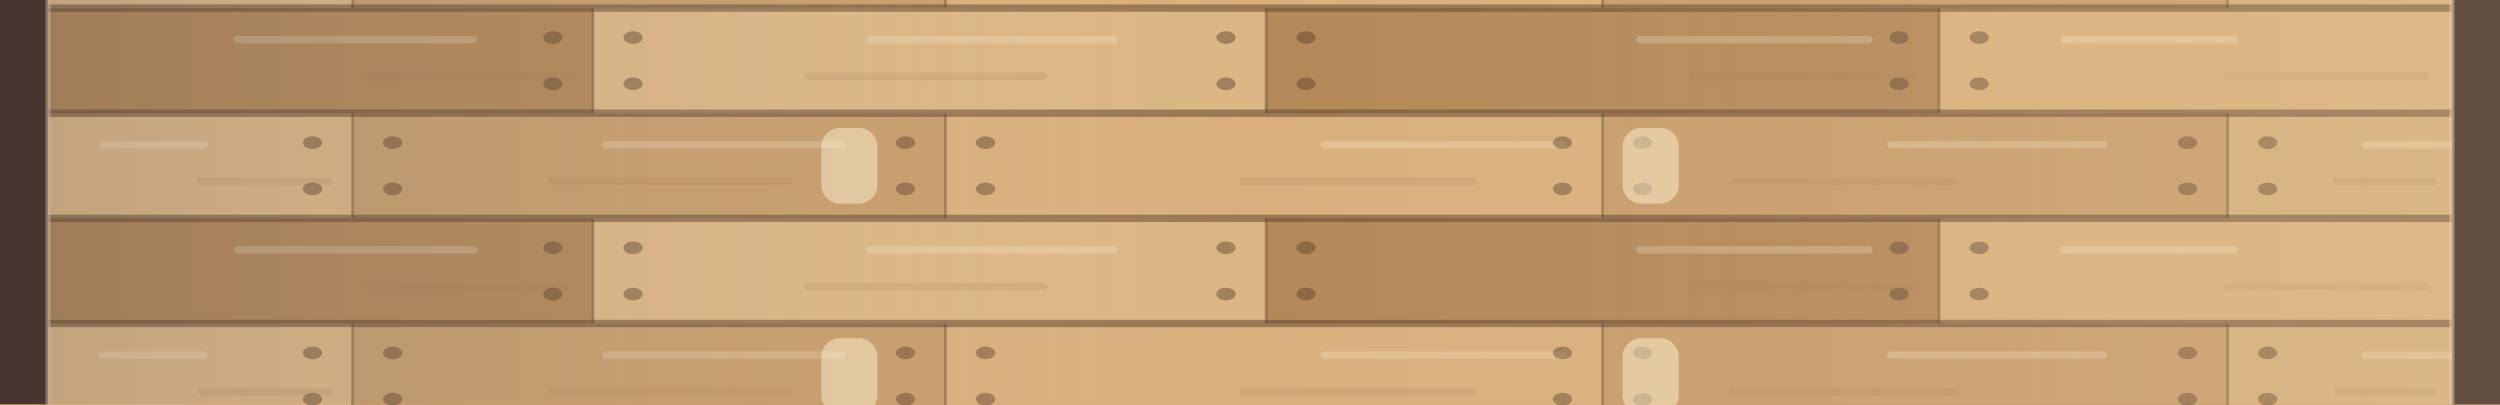
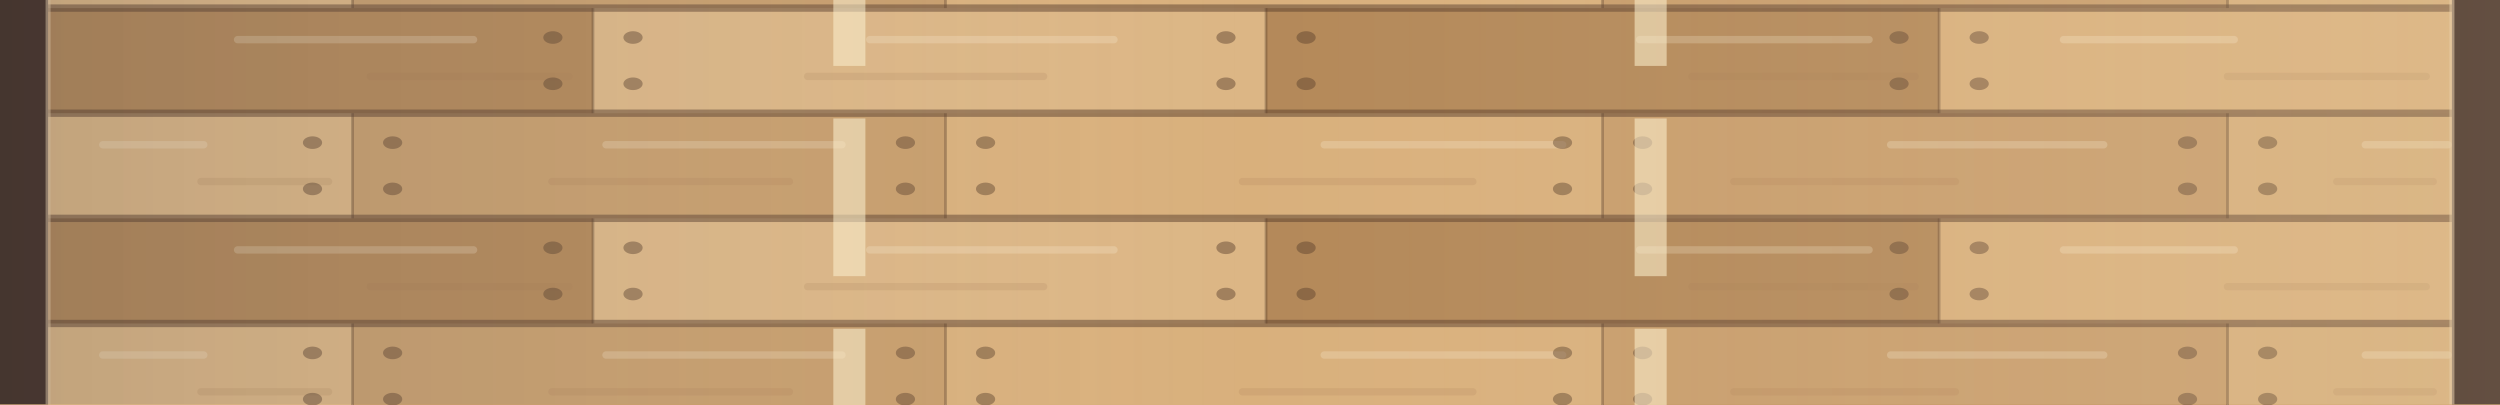
<svg xmlns="http://www.w3.org/2000/svg" width="1521" height="246" viewBox="0 0 1521 246">
  <rect width="1521" height="246" fill="#C79C6A" />
  <rect x="0" y="-123" width="360.75" height="64.56" fill="#b48858" />
  <rect x="360.75" y="-123" width="409.5" height="64.56" fill="#dcb685" />
  <rect x="770.25" y="-123" width="409.5" height="64.56" fill="#b48959" />
  <rect x="1179.75" y="-123" width="341.25" height="64.56" fill="#d8af7b" />
  <rect x="0" y="-59.04" width="214.5" height="64.56" fill="#dcb583" />
  <rect x="214.5" y="-59.04" width="360.75" height="64.56" fill="#c89e6c" />
  <rect x="575.25" y="-59.04" width="399.75" height="64.56" fill="#d9b07c" />
  <rect x="975" y="-59.04" width="380.25" height="64.56" fill="#c89d6b" />
  <rect x="1355.25" y="-59.04" width="165.75" height="64.56" fill="#d5ad79" />
  <rect x="0" y="4.92" width="360.75" height="64.56" fill="#b48858" />
  <rect x="360.75" y="4.92" width="409.5" height="64.56" fill="#dcb685" />
  <rect x="770.25" y="4.92" width="409.5" height="64.56" fill="#b48959" />
  <rect x="1179.75" y="4.92" width="341.25" height="64.56" fill="#d8af7b" />
  <rect x="0" y="68.88" width="214.5" height="64.56" fill="#dcb583" />
  <rect x="214.5" y="68.88" width="360.75" height="64.56" fill="#c89e6c" />
  <rect x="575.25" y="68.88" width="399.75" height="64.56" fill="#d9b07c" />
  <rect x="975" y="68.88" width="380.25" height="64.56" fill="#c89d6b" />
  <rect x="1355.25" y="68.88" width="165.75" height="64.56" fill="#d5ad79" />
  <rect x="0" y="132.84" width="360.75" height="64.56" fill="#b48858" />
  <rect x="360.75" y="132.84" width="409.5" height="64.56" fill="#dcb685" />
  <rect x="770.25" y="132.84" width="409.5" height="64.56" fill="#b48959" />
  <rect x="1179.75" y="132.84" width="341.25" height="64.56" fill="#d8af7b" />
  <rect x="0" y="196.8" width="214.5" height="64.56" fill="#dcb583" />
  <rect x="214.5" y="196.8" width="360.75" height="64.56" fill="#c89e6c" />
  <rect x="575.25" y="196.8" width="399.75" height="64.56" fill="#d9b07c" />
  <rect x="975" y="196.8" width="380.25" height="64.56" fill="#c89d6b" />
  <rect x="1355.25" y="196.8" width="165.75" height="64.56" fill="#d5ad79" />
  <rect x="0" y="260.76" width="360.75" height="64.56" fill="#b48858" />
  <rect x="360.75" y="260.76" width="409.5" height="64.56" fill="#dcb685" />
  <rect x="770.25" y="260.76" width="409.5" height="64.56" fill="#b48959" />
  <rect x="1179.75" y="260.76" width="341.25" height="64.56" fill="#d8af7b" />
  <rect x="0" y="324.72" width="214.5" height="64.56" fill="#dcb583" />
  <rect x="214.5" y="324.72" width="360.75" height="64.56" fill="#c89e6c" />
  <rect x="575.25" y="324.72" width="399.75" height="64.56" fill="#d9b07c" />
  <rect x="975" y="324.72" width="380.25" height="64.56" fill="#c89d6b" />
  <rect x="1355.25" y="324.72" width="165.75" height="64.56" fill="#d5ad79" />
  <path d="M144.54 -103.81H288.12" stroke="#FFF6DE" stroke-opacity="0.22" stroke-width="4.48" stroke-linecap="round" />
  <path d="M225.3 -81.43H346.13" stroke="#9C744B" stroke-opacity="0.16" stroke-width="4.48" stroke-linecap="round" />
  <path d="M529.14 -103.81H677.74" stroke="#FFF6DE" stroke-opacity="0.22" stroke-width="4.48" stroke-linecap="round" />
  <path d="M491.34 -81.43H634.97" stroke="#9C744B" stroke-opacity="0.16" stroke-width="4.48" stroke-linecap="round" />
  <path d="M997.52 -103.81H1137.14" stroke="#FFF6DE" stroke-opacity="0.22" stroke-width="4.48" stroke-linecap="round" />
  <path d="M1029.37 -81.43H1165.13" stroke="#9C744B" stroke-opacity="0.16" stroke-width="4.48" stroke-linecap="round" />
  <path d="M1255.41 -103.81H1359.32" stroke="#FFF6DE" stroke-opacity="0.22" stroke-width="4.48" stroke-linecap="round" />
  <path d="M1355.16 -81.43H1476.09" stroke="#9C744B" stroke-opacity="0.16" stroke-width="4.48" stroke-linecap="round" />
  <path d="M62.52 -39.85H123.99" stroke="#FFF6DE" stroke-opacity="0.22" stroke-width="4.48" stroke-linecap="round" />
  <path d="M122.27 -17.47H199.88" stroke="#9C744B" stroke-opacity="0.16" stroke-width="4.48" stroke-linecap="round" />
  <path d="M368.68 -39.85H512.26" stroke="#FFF6DE" stroke-opacity="0.22" stroke-width="4.48" stroke-linecap="round" />
  <path d="M335.78 -17.47H480.29" stroke="#9C744B" stroke-opacity="0.16" stroke-width="4.48" stroke-linecap="round" />
  <path d="M805.67 -39.85H950.74" stroke="#FFF6DE" stroke-opacity="0.22" stroke-width="4.48" stroke-linecap="round" />
  <path d="M755.89 -17.47H896.1" stroke="#9C744B" stroke-opacity="0.16" stroke-width="4.48" stroke-linecap="round" />
  <path d="M1150.25 -39.85H1279.9" stroke="#FFF6DE" stroke-opacity="0.22" stroke-width="4.48" stroke-linecap="round" />
  <path d="M1054.83 -17.47H1189.7" stroke="#9C744B" stroke-opacity="0.16" stroke-width="4.48" stroke-linecap="round" />
  <path d="M1439.05 -39.85H1489.51" stroke="#FFF6DE" stroke-opacity="0.22" stroke-width="4.48" stroke-linecap="round" />
  <path d="M1421.66 -17.47H1480.39" stroke="#9C744B" stroke-opacity="0.16" stroke-width="4.48" stroke-linecap="round" />
  <path d="M144.54 24.11H288.12" stroke="#FFF6DE" stroke-opacity="0.22" stroke-width="4.48" stroke-linecap="round" />
  <path d="M225.3 46.49H346.13" stroke="#9C744B" stroke-opacity="0.16" stroke-width="4.48" stroke-linecap="round" />
  <path d="M529.14 24.11H677.74" stroke="#FFF6DE" stroke-opacity="0.22" stroke-width="4.48" stroke-linecap="round" />
  <path d="M491.34 46.49H634.97" stroke="#9C744B" stroke-opacity="0.16" stroke-width="4.48" stroke-linecap="round" />
  <path d="M997.52 24.11H1137.14" stroke="#FFF6DE" stroke-opacity="0.22" stroke-width="4.48" stroke-linecap="round" />
  <path d="M1029.37 46.49H1165.13" stroke="#9C744B" stroke-opacity="0.16" stroke-width="4.48" stroke-linecap="round" />
  <path d="M1255.41 24.11H1359.32" stroke="#FFF6DE" stroke-opacity="0.22" stroke-width="4.48" stroke-linecap="round" />
  <path d="M1355.16 46.49H1476.09" stroke="#9C744B" stroke-opacity="0.16" stroke-width="4.48" stroke-linecap="round" />
  <path d="M62.52 88.07H123.99" stroke="#FFF6DE" stroke-opacity="0.22" stroke-width="4.48" stroke-linecap="round" />
  <path d="M122.27 110.45H199.88" stroke="#9C744B" stroke-opacity="0.16" stroke-width="4.48" stroke-linecap="round" />
  <path d="M368.68 88.07H512.26" stroke="#FFF6DE" stroke-opacity="0.22" stroke-width="4.48" stroke-linecap="round" />
  <path d="M335.78 110.45H480.29" stroke="#9C744B" stroke-opacity="0.16" stroke-width="4.48" stroke-linecap="round" />
  <path d="M805.67 88.07H950.74" stroke="#FFF6DE" stroke-opacity="0.22" stroke-width="4.48" stroke-linecap="round" />
  <path d="M755.89 110.45H896.1" stroke="#9C744B" stroke-opacity="0.16" stroke-width="4.48" stroke-linecap="round" />
  <path d="M1150.25 88.07H1279.9" stroke="#FFF6DE" stroke-opacity="0.22" stroke-width="4.48" stroke-linecap="round" />
  <path d="M1054.83 110.45H1189.7" stroke="#9C744B" stroke-opacity="0.16" stroke-width="4.48" stroke-linecap="round" />
  <path d="M1439.05 88.07H1489.51" stroke="#FFF6DE" stroke-opacity="0.22" stroke-width="4.48" stroke-linecap="round" />
  <path d="M1421.66 110.45H1480.39" stroke="#9C744B" stroke-opacity="0.16" stroke-width="4.48" stroke-linecap="round" />
  <path d="M144.54 152.03H288.12" stroke="#FFF6DE" stroke-opacity="0.22" stroke-width="4.48" stroke-linecap="round" />
  <path d="M225.3 174.41H346.13" stroke="#9C744B" stroke-opacity="0.16" stroke-width="4.48" stroke-linecap="round" />
  <path d="M529.14 152.03H677.74" stroke="#FFF6DE" stroke-opacity="0.22" stroke-width="4.48" stroke-linecap="round" />
  <path d="M491.34 174.41H634.97" stroke="#9C744B" stroke-opacity="0.16" stroke-width="4.48" stroke-linecap="round" />
  <path d="M997.52 152.03H1137.14" stroke="#FFF6DE" stroke-opacity="0.22" stroke-width="4.48" stroke-linecap="round" />
  <path d="M1029.37 174.41H1165.13" stroke="#9C744B" stroke-opacity="0.16" stroke-width="4.48" stroke-linecap="round" />
  <path d="M1255.41 152.03H1359.32" stroke="#FFF6DE" stroke-opacity="0.22" stroke-width="4.48" stroke-linecap="round" />
  <path d="M1355.16 174.41H1476.09" stroke="#9C744B" stroke-opacity="0.16" stroke-width="4.48" stroke-linecap="round" />
  <path d="M62.52 215.99H123.99" stroke="#FFF6DE" stroke-opacity="0.22" stroke-width="4.48" stroke-linecap="round" />
  <path d="M122.27 238.37H199.88" stroke="#9C744B" stroke-opacity="0.16" stroke-width="4.48" stroke-linecap="round" />
  <path d="M368.68 215.99H512.26" stroke="#FFF6DE" stroke-opacity="0.22" stroke-width="4.48" stroke-linecap="round" />
  <path d="M335.78 238.37H480.29" stroke="#9C744B" stroke-opacity="0.16" stroke-width="4.48" stroke-linecap="round" />
  <path d="M805.67 215.99H950.74" stroke="#FFF6DE" stroke-opacity="0.22" stroke-width="4.48" stroke-linecap="round" />
  <path d="M755.89 238.37H896.1" stroke="#9C744B" stroke-opacity="0.16" stroke-width="4.48" stroke-linecap="round" />
  <path d="M1150.25 215.99H1279.9" stroke="#FFF6DE" stroke-opacity="0.22" stroke-width="4.48" stroke-linecap="round" />
  <path d="M1054.83 238.37H1189.7" stroke="#9C744B" stroke-opacity="0.16" stroke-width="4.48" stroke-linecap="round" />
  <path d="M1439.05 215.99H1489.51" stroke="#FFF6DE" stroke-opacity="0.22" stroke-width="4.48" stroke-linecap="round" />
  <path d="M1421.66 238.37H1480.39" stroke="#9C744B" stroke-opacity="0.16" stroke-width="4.48" stroke-linecap="round" />
  <path d="M144.54 279.95H288.12" stroke="#FFF6DE" stroke-opacity="0.22" stroke-width="4.48" stroke-linecap="round" />
  <path d="M225.3 302.33H346.13" stroke="#9C744B" stroke-opacity="0.16" stroke-width="4.48" stroke-linecap="round" />
  <path d="M529.14 279.95H677.74" stroke="#FFF6DE" stroke-opacity="0.22" stroke-width="4.48" stroke-linecap="round" />
  <path d="M491.34 302.33H634.97" stroke="#9C744B" stroke-opacity="0.16" stroke-width="4.48" stroke-linecap="round" />
  <path d="M997.52 279.95H1137.14" stroke="#FFF6DE" stroke-opacity="0.22" stroke-width="4.48" stroke-linecap="round" />
  <path d="M1029.37 302.33H1165.13" stroke="#9C744B" stroke-opacity="0.16" stroke-width="4.48" stroke-linecap="round" />
  <path d="M1255.41 279.95H1359.32" stroke="#FFF6DE" stroke-opacity="0.22" stroke-width="4.48" stroke-linecap="round" />
  <path d="M1355.16 302.33H1476.09" stroke="#9C744B" stroke-opacity="0.16" stroke-width="4.48" stroke-linecap="round" />
  <path d="M62.52 343.91H123.99" stroke="#FFF6DE" stroke-opacity="0.22" stroke-width="4.48" stroke-linecap="round" />
  <path d="M122.27 366.29H199.88" stroke="#9C744B" stroke-opacity="0.16" stroke-width="4.48" stroke-linecap="round" />
  <path d="M368.68 343.91H512.26" stroke="#FFF6DE" stroke-opacity="0.22" stroke-width="4.48" stroke-linecap="round" />
  <path d="M335.78 366.29H480.29" stroke="#9C744B" stroke-opacity="0.16" stroke-width="4.48" stroke-linecap="round" />
  <path d="M805.67 343.91H950.74" stroke="#FFF6DE" stroke-opacity="0.22" stroke-width="4.48" stroke-linecap="round" />
  <path d="M755.89 366.29H896.1" stroke="#9C744B" stroke-opacity="0.16" stroke-width="4.48" stroke-linecap="round" />
  <path d="M1150.25 343.91H1279.9" stroke="#FFF6DE" stroke-opacity="0.22" stroke-width="4.48" stroke-linecap="round" />
  <path d="M1054.83 366.29H1189.7" stroke="#9C744B" stroke-opacity="0.16" stroke-width="4.48" stroke-linecap="round" />
  <path d="M1439.05 343.91H1489.51" stroke="#FFF6DE" stroke-opacity="0.22" stroke-width="4.48" stroke-linecap="round" />
  <path d="M1421.66 366.29H1480.39" stroke="#9C744B" stroke-opacity="0.16" stroke-width="4.48" stroke-linecap="round" />
  <path d="M360.75 -123V-59.04" stroke="#5A3F2C" stroke-opacity=".38" stroke-width="1.69" />
  <path d="M770.25 -123V-59.04" stroke="#5A3F2C" stroke-opacity=".38" stroke-width="1.69" />
  <path d="M1179.75 -123V-59.04" stroke="#5A3F2C" stroke-opacity=".38" stroke-width="1.69" />
  <path d="M0 -123H1521" stroke="#5A3F2C" stroke-opacity=".5" stroke-width="4.48" />
  <path d="M214.5 -59.04V4.92" stroke="#5A3F2C" stroke-opacity=".38" stroke-width="1.69" />
  <path d="M575.25 -59.04V4.92" stroke="#5A3F2C" stroke-opacity=".38" stroke-width="1.69" />
  <path d="M975 -59.04V4.92" stroke="#5A3F2C" stroke-opacity=".38" stroke-width="1.69" />
  <path d="M1355.25 -59.04V4.92" stroke="#5A3F2C" stroke-opacity=".38" stroke-width="1.69" />
  <path d="M0 -59.04H1521" stroke="#5A3F2C" stroke-opacity=".5" stroke-width="4.48" />
  <path d="M360.75 4.92V68.88" stroke="#5A3F2C" stroke-opacity=".38" stroke-width="1.69" />
  <path d="M770.25 4.92V68.88" stroke="#5A3F2C" stroke-opacity=".38" stroke-width="1.69" />
  <path d="M1179.75 4.92V68.88" stroke="#5A3F2C" stroke-opacity=".38" stroke-width="1.69" />
  <path d="M0 4.92H1521" stroke="#5A3F2C" stroke-opacity=".5" stroke-width="4.48" />
  <path d="M214.5 68.88V132.84" stroke="#5A3F2C" stroke-opacity=".38" stroke-width="1.69" />
  <path d="M575.25 68.88V132.84" stroke="#5A3F2C" stroke-opacity=".38" stroke-width="1.69" />
  <path d="M975 68.88V132.84" stroke="#5A3F2C" stroke-opacity=".38" stroke-width="1.69" />
  <path d="M1355.25 68.88V132.84" stroke="#5A3F2C" stroke-opacity=".38" stroke-width="1.69" />
  <path d="M0 68.88H1521" stroke="#5A3F2C" stroke-opacity=".5" stroke-width="4.48" />
  <path d="M360.75 132.84V196.8" stroke="#5A3F2C" stroke-opacity=".38" stroke-width="1.69" />
  <path d="M770.25 132.84V196.8" stroke="#5A3F2C" stroke-opacity=".38" stroke-width="1.69" />
  <path d="M1179.75 132.84V196.8" stroke="#5A3F2C" stroke-opacity=".38" stroke-width="1.69" />
  <path d="M0 132.84H1521" stroke="#5A3F2C" stroke-opacity=".5" stroke-width="4.48" />
  <path d="M214.5 196.8V260.76" stroke="#5A3F2C" stroke-opacity=".38" stroke-width="1.69" />
  <path d="M575.25 196.8V260.76" stroke="#5A3F2C" stroke-opacity=".38" stroke-width="1.69" />
  <path d="M975 196.8V260.76" stroke="#5A3F2C" stroke-opacity=".38" stroke-width="1.69" />
  <path d="M1355.25 196.8V260.76" stroke="#5A3F2C" stroke-opacity=".38" stroke-width="1.69" />
  <path d="M0 196.8H1521" stroke="#5A3F2C" stroke-opacity=".5" stroke-width="4.48" />
  <path d="M360.75 260.76V324.72" stroke="#5A3F2C" stroke-opacity=".38" stroke-width="1.69" />
  <path d="M770.25 260.76V324.72" stroke="#5A3F2C" stroke-opacity=".38" stroke-width="1.69" />
  <path d="M1179.75 260.76V324.72" stroke="#5A3F2C" stroke-opacity=".38" stroke-width="1.69" />
  <path d="M0 260.76H1521" stroke="#5A3F2C" stroke-opacity=".5" stroke-width="4.48" />
  <path d="M214.5 324.72V388.68" stroke="#5A3F2C" stroke-opacity=".38" stroke-width="1.69" />
  <path d="M575.25 324.72V388.68" stroke="#5A3F2C" stroke-opacity=".38" stroke-width="1.69" />
  <path d="M975 324.72V388.68" stroke="#5A3F2C" stroke-opacity=".38" stroke-width="1.69" />
  <path d="M1355.25 324.72V388.68" stroke="#5A3F2C" stroke-opacity=".38" stroke-width="1.69" />
  <path d="M0 324.72H1521" stroke="#5A3F2C" stroke-opacity=".5" stroke-width="4.48" />
  <ellipse cx="336.38" cy="-105.09" rx="5.85" ry="3.84" fill="#5A3F2C" fill-opacity=".45" />
  <ellipse cx="336.38" cy="-76.95" rx="5.85" ry="3.84" fill="#5A3F2C" fill-opacity=".45" />
  <ellipse cx="385.13" cy="-105.09" rx="5.85" ry="3.84" fill="#5A3F2C" fill-opacity=".45" />
  <ellipse cx="385.13" cy="-76.95" rx="5.85" ry="3.84" fill="#5A3F2C" fill-opacity=".45" />
  <ellipse cx="745.88" cy="-105.09" rx="5.85" ry="3.84" fill="#5A3F2C" fill-opacity=".45" />
  <ellipse cx="745.88" cy="-76.95" rx="5.85" ry="3.84" fill="#5A3F2C" fill-opacity=".45" />
  <ellipse cx="794.63" cy="-105.09" rx="5.85" ry="3.84" fill="#5A3F2C" fill-opacity=".45" />
  <ellipse cx="794.63" cy="-76.95" rx="5.85" ry="3.84" fill="#5A3F2C" fill-opacity=".45" />
  <ellipse cx="1155.38" cy="-105.09" rx="5.85" ry="3.84" fill="#5A3F2C" fill-opacity=".45" />
  <ellipse cx="1155.38" cy="-76.95" rx="5.85" ry="3.84" fill="#5A3F2C" fill-opacity=".45" />
  <ellipse cx="1204.13" cy="-105.09" rx="5.85" ry="3.84" fill="#5A3F2C" fill-opacity=".45" />
  <ellipse cx="1204.13" cy="-76.95" rx="5.85" ry="3.84" fill="#5A3F2C" fill-opacity=".45" />
  <ellipse cx="190.13" cy="-41.13" rx="5.85" ry="3.84" fill="#5A3F2C" fill-opacity=".45" />
  <ellipse cx="190.13" cy="-12.99" rx="5.85" ry="3.84" fill="#5A3F2C" fill-opacity=".45" />
  <ellipse cx="238.88" cy="-41.13" rx="5.85" ry="3.84" fill="#5A3F2C" fill-opacity=".45" />
  <ellipse cx="238.88" cy="-12.99" rx="5.85" ry="3.84" fill="#5A3F2C" fill-opacity=".45" />
  <ellipse cx="550.87" cy="-41.13" rx="5.85" ry="3.84" fill="#5A3F2C" fill-opacity=".45" />
  <ellipse cx="550.87" cy="-12.99" rx="5.85" ry="3.84" fill="#5A3F2C" fill-opacity=".45" />
  <ellipse cx="599.63" cy="-41.13" rx="5.85" ry="3.84" fill="#5A3F2C" fill-opacity=".45" />
  <ellipse cx="599.63" cy="-12.99" rx="5.85" ry="3.84" fill="#5A3F2C" fill-opacity=".45" />
  <ellipse cx="950.63" cy="-41.13" rx="5.85" ry="3.84" fill="#5A3F2C" fill-opacity=".45" />
  <ellipse cx="950.63" cy="-12.99" rx="5.85" ry="3.84" fill="#5A3F2C" fill-opacity=".45" />
  <ellipse cx="999.37" cy="-41.13" rx="5.85" ry="3.84" fill="#5A3F2C" fill-opacity=".45" />
  <ellipse cx="999.37" cy="-12.99" rx="5.85" ry="3.84" fill="#5A3F2C" fill-opacity=".45" />
  <ellipse cx="1330.88" cy="-41.13" rx="5.85" ry="3.84" fill="#5A3F2C" fill-opacity=".45" />
  <ellipse cx="1330.88" cy="-12.99" rx="5.85" ry="3.84" fill="#5A3F2C" fill-opacity=".45" />
  <ellipse cx="1379.63" cy="-41.13" rx="5.85" ry="3.84" fill="#5A3F2C" fill-opacity=".45" />
  <ellipse cx="1379.63" cy="-12.99" rx="5.85" ry="3.84" fill="#5A3F2C" fill-opacity=".45" />
  <ellipse cx="336.38" cy="22.83" rx="5.85" ry="3.84" fill="#5A3F2C" fill-opacity=".45" />
  <ellipse cx="336.38" cy="50.97" rx="5.85" ry="3.84" fill="#5A3F2C" fill-opacity=".45" />
  <ellipse cx="385.13" cy="22.83" rx="5.85" ry="3.84" fill="#5A3F2C" fill-opacity=".45" />
  <ellipse cx="385.13" cy="50.97" rx="5.85" ry="3.84" fill="#5A3F2C" fill-opacity=".45" />
  <ellipse cx="745.88" cy="22.83" rx="5.85" ry="3.84" fill="#5A3F2C" fill-opacity=".45" />
  <ellipse cx="745.88" cy="50.97" rx="5.85" ry="3.84" fill="#5A3F2C" fill-opacity=".45" />
  <ellipse cx="794.63" cy="22.83" rx="5.85" ry="3.84" fill="#5A3F2C" fill-opacity=".45" />
  <ellipse cx="794.63" cy="50.97" rx="5.85" ry="3.84" fill="#5A3F2C" fill-opacity=".45" />
  <ellipse cx="1155.38" cy="22.83" rx="5.85" ry="3.84" fill="#5A3F2C" fill-opacity=".45" />
  <ellipse cx="1155.38" cy="50.97" rx="5.85" ry="3.84" fill="#5A3F2C" fill-opacity=".45" />
  <ellipse cx="1204.13" cy="22.83" rx="5.85" ry="3.84" fill="#5A3F2C" fill-opacity=".45" />
  <ellipse cx="1204.13" cy="50.97" rx="5.85" ry="3.84" fill="#5A3F2C" fill-opacity=".45" />
  <ellipse cx="190.13" cy="86.79" rx="5.85" ry="3.84" fill="#5A3F2C" fill-opacity=".45" />
  <ellipse cx="190.13" cy="114.93" rx="5.85" ry="3.84" fill="#5A3F2C" fill-opacity=".45" />
  <ellipse cx="238.88" cy="86.79" rx="5.85" ry="3.84" fill="#5A3F2C" fill-opacity=".45" />
  <ellipse cx="238.88" cy="114.93" rx="5.85" ry="3.84" fill="#5A3F2C" fill-opacity=".45" />
  <ellipse cx="550.87" cy="86.79" rx="5.85" ry="3.84" fill="#5A3F2C" fill-opacity=".45" />
  <ellipse cx="550.87" cy="114.93" rx="5.85" ry="3.84" fill="#5A3F2C" fill-opacity=".45" />
  <ellipse cx="599.63" cy="86.79" rx="5.85" ry="3.84" fill="#5A3F2C" fill-opacity=".45" />
  <ellipse cx="599.63" cy="114.93" rx="5.85" ry="3.84" fill="#5A3F2C" fill-opacity=".45" />
  <ellipse cx="950.63" cy="86.79" rx="5.85" ry="3.84" fill="#5A3F2C" fill-opacity=".45" />
  <ellipse cx="950.63" cy="114.93" rx="5.85" ry="3.84" fill="#5A3F2C" fill-opacity=".45" />
  <ellipse cx="999.37" cy="86.79" rx="5.85" ry="3.84" fill="#5A3F2C" fill-opacity=".45" />
  <ellipse cx="999.37" cy="114.93" rx="5.85" ry="3.84" fill="#5A3F2C" fill-opacity=".45" />
  <ellipse cx="1330.88" cy="86.79" rx="5.85" ry="3.84" fill="#5A3F2C" fill-opacity=".45" />
  <ellipse cx="1330.88" cy="114.93" rx="5.85" ry="3.84" fill="#5A3F2C" fill-opacity=".45" />
  <ellipse cx="1379.63" cy="86.79" rx="5.85" ry="3.84" fill="#5A3F2C" fill-opacity=".45" />
  <ellipse cx="1379.63" cy="114.93" rx="5.85" ry="3.84" fill="#5A3F2C" fill-opacity=".45" />
  <ellipse cx="336.38" cy="150.75" rx="5.85" ry="3.84" fill="#5A3F2C" fill-opacity=".45" />
  <ellipse cx="336.38" cy="178.89" rx="5.85" ry="3.84" fill="#5A3F2C" fill-opacity=".45" />
  <ellipse cx="385.13" cy="150.75" rx="5.85" ry="3.84" fill="#5A3F2C" fill-opacity=".45" />
  <ellipse cx="385.13" cy="178.89" rx="5.85" ry="3.84" fill="#5A3F2C" fill-opacity=".45" />
  <ellipse cx="745.88" cy="150.75" rx="5.85" ry="3.84" fill="#5A3F2C" fill-opacity=".45" />
  <ellipse cx="745.88" cy="178.89" rx="5.85" ry="3.84" fill="#5A3F2C" fill-opacity=".45" />
  <ellipse cx="794.63" cy="150.75" rx="5.85" ry="3.84" fill="#5A3F2C" fill-opacity=".45" />
  <ellipse cx="794.63" cy="178.89" rx="5.85" ry="3.84" fill="#5A3F2C" fill-opacity=".45" />
  <ellipse cx="1155.38" cy="150.75" rx="5.85" ry="3.84" fill="#5A3F2C" fill-opacity=".45" />
  <ellipse cx="1155.38" cy="178.89" rx="5.85" ry="3.84" fill="#5A3F2C" fill-opacity=".45" />
  <ellipse cx="1204.13" cy="150.75" rx="5.85" ry="3.84" fill="#5A3F2C" fill-opacity=".45" />
  <ellipse cx="1204.13" cy="178.89" rx="5.85" ry="3.84" fill="#5A3F2C" fill-opacity=".45" />
  <ellipse cx="190.13" cy="214.71" rx="5.85" ry="3.84" fill="#5A3F2C" fill-opacity=".45" />
  <ellipse cx="190.13" cy="242.85" rx="5.85" ry="3.84" fill="#5A3F2C" fill-opacity=".45" />
  <ellipse cx="238.88" cy="214.71" rx="5.85" ry="3.84" fill="#5A3F2C" fill-opacity=".45" />
  <ellipse cx="238.88" cy="242.85" rx="5.85" ry="3.84" fill="#5A3F2C" fill-opacity=".45" />
  <ellipse cx="550.87" cy="214.71" rx="5.85" ry="3.84" fill="#5A3F2C" fill-opacity=".45" />
  <ellipse cx="550.87" cy="242.85" rx="5.85" ry="3.84" fill="#5A3F2C" fill-opacity=".45" />
  <ellipse cx="599.63" cy="214.71" rx="5.85" ry="3.84" fill="#5A3F2C" fill-opacity=".45" />
  <ellipse cx="599.63" cy="242.85" rx="5.85" ry="3.84" fill="#5A3F2C" fill-opacity=".45" />
  <ellipse cx="950.63" cy="214.71" rx="5.85" ry="3.84" fill="#5A3F2C" fill-opacity=".45" />
  <ellipse cx="950.63" cy="242.85" rx="5.85" ry="3.84" fill="#5A3F2C" fill-opacity=".45" />
  <ellipse cx="999.37" cy="214.71" rx="5.85" ry="3.84" fill="#5A3F2C" fill-opacity=".45" />
  <ellipse cx="999.37" cy="242.85" rx="5.85" ry="3.84" fill="#5A3F2C" fill-opacity=".45" />
  <ellipse cx="1330.88" cy="214.71" rx="5.85" ry="3.84" fill="#5A3F2C" fill-opacity=".45" />
  <ellipse cx="1330.88" cy="242.85" rx="5.85" ry="3.84" fill="#5A3F2C" fill-opacity=".45" />
  <ellipse cx="1379.63" cy="214.71" rx="5.85" ry="3.84" fill="#5A3F2C" fill-opacity=".45" />
  <ellipse cx="1379.63" cy="242.85" rx="5.85" ry="3.84" fill="#5A3F2C" fill-opacity=".45" />
  <ellipse cx="336.38" cy="278.67" rx="5.85" ry="3.84" fill="#5A3F2C" fill-opacity=".45" />
  <ellipse cx="336.38" cy="306.81" rx="5.85" ry="3.84" fill="#5A3F2C" fill-opacity=".45" />
  <ellipse cx="385.13" cy="278.67" rx="5.85" ry="3.84" fill="#5A3F2C" fill-opacity=".45" />
  <ellipse cx="385.13" cy="306.81" rx="5.85" ry="3.84" fill="#5A3F2C" fill-opacity=".45" />
  <ellipse cx="745.88" cy="278.67" rx="5.85" ry="3.84" fill="#5A3F2C" fill-opacity=".45" />
  <ellipse cx="745.88" cy="306.81" rx="5.85" ry="3.84" fill="#5A3F2C" fill-opacity=".45" />
  <ellipse cx="794.63" cy="278.67" rx="5.85" ry="3.84" fill="#5A3F2C" fill-opacity=".45" />
  <ellipse cx="794.63" cy="306.81" rx="5.85" ry="3.84" fill="#5A3F2C" fill-opacity=".45" />
  <ellipse cx="1155.38" cy="278.67" rx="5.85" ry="3.84" fill="#5A3F2C" fill-opacity=".45" />
  <ellipse cx="1155.38" cy="306.81" rx="5.85" ry="3.84" fill="#5A3F2C" fill-opacity=".45" />
  <ellipse cx="1204.13" cy="278.67" rx="5.85" ry="3.84" fill="#5A3F2C" fill-opacity=".45" />
  <ellipse cx="1204.13" cy="306.81" rx="5.85" ry="3.84" fill="#5A3F2C" fill-opacity=".45" />
  <ellipse cx="190.13" cy="342.63" rx="5.85" ry="3.84" fill="#5A3F2C" fill-opacity=".45" />
  <ellipse cx="190.13" cy="370.77" rx="5.85" ry="3.84" fill="#5A3F2C" fill-opacity=".45" />
  <ellipse cx="238.88" cy="342.63" rx="5.85" ry="3.84" fill="#5A3F2C" fill-opacity=".45" />
  <ellipse cx="238.88" cy="370.77" rx="5.85" ry="3.84" fill="#5A3F2C" fill-opacity=".45" />
  <ellipse cx="550.87" cy="342.63" rx="5.85" ry="3.84" fill="#5A3F2C" fill-opacity=".45" />
  <ellipse cx="550.87" cy="370.77" rx="5.85" ry="3.84" fill="#5A3F2C" fill-opacity=".45" />
  <ellipse cx="599.63" cy="342.63" rx="5.85" ry="3.84" fill="#5A3F2C" fill-opacity=".45" />
  <ellipse cx="599.63" cy="370.77" rx="5.85" ry="3.84" fill="#5A3F2C" fill-opacity=".45" />
  <ellipse cx="950.63" cy="342.63" rx="5.85" ry="3.84" fill="#5A3F2C" fill-opacity=".45" />
  <ellipse cx="950.63" cy="370.77" rx="5.85" ry="3.84" fill="#5A3F2C" fill-opacity=".45" />
  <ellipse cx="999.37" cy="342.63" rx="5.85" ry="3.84" fill="#5A3F2C" fill-opacity=".45" />
  <ellipse cx="999.37" cy="370.77" rx="5.85" ry="3.84" fill="#5A3F2C" fill-opacity=".45" />
  <ellipse cx="1330.88" cy="342.63" rx="5.85" ry="3.84" fill="#5A3F2C" fill-opacity=".45" />
  <ellipse cx="1330.88" cy="370.77" rx="5.85" ry="3.84" fill="#5A3F2C" fill-opacity=".45" />
  <ellipse cx="1379.63" cy="342.63" rx="5.85" ry="3.84" fill="#5A3F2C" fill-opacity=".45" />
  <ellipse cx="1379.63" cy="370.77" rx="5.85" ry="3.84" fill="#5A3F2C" fill-opacity=".45" />
-   <rect x="499.69" y="-50.09" width="34.12" height="46.06" rx="11.37" fill="#FFF2CF" fill-opacity=".5" />
-   <rect x="987.19" y="-50.09" width="34.12" height="46.06" rx="11.37" fill="#FFF2CF" fill-opacity=".5" />
-   <rect x="499.69" y="77.83" width="34.12" height="46.06" rx="11.37" fill="#FFF2CF" fill-opacity=".5" />
-   <rect x="987.19" y="77.83" width="34.12" height="46.06" rx="11.37" fill="#FFF2CF" fill-opacity=".5" />
-   <rect x="499.69" y="205.75" width="34.12" height="46.06" rx="11.37" fill="#FFF2CF" fill-opacity=".5" />
-   <rect x="987.19" y="205.75" width="34.12" height="46.06" rx="11.37" fill="#FFF2CF" fill-opacity=".5" />
-   <rect x="499.69" y="333.67" width="34.12" height="46.06" rx="11.37" fill="#FFF2CF" fill-opacity=".5" />
-   <rect x="987.19" y="333.67" width="34.12" height="46.06" rx="11.37" fill="#FFF2CF" fill-opacity=".5" />
+   <rect x="507" y="-55.84" width="19.5" height="95.94" fill="#FFF2CF" fill-opacity=".55" />
+   <rect x="994.5" y="-55.84" width="19.5" height="95.94" fill="#FFF2CF" fill-opacity=".55" />
+   <rect x="507" y="72.08" width="19.5" height="95.94" fill="#FFF2CF" fill-opacity=".55" />
+   <rect x="994.5" y="72.08" width="19.5" height="95.94" fill="#FFF2CF" fill-opacity=".55" />
+   <rect x="507" y="200" width="19.5" height="95.94" fill="#FFF2CF" fill-opacity=".55" />
+   <rect x="994.5" y="200" width="19.5" height="95.94" fill="#FFF2CF" fill-opacity=".55" />
+   <rect x="507" y="327.92" width="19.5" height="95.94" fill="#FFF2CF" fill-opacity=".55" />
+   <rect x="994.5" y="327.92" width="19.5" height="95.94" fill="#FFF2CF" fill-opacity=".55" />
  <rect x="0" y="0" width="29.25" height="246" fill="#4A3428" />
  <rect x="1491.75" y="0" width="29.25" height="246" fill="#4A3428" />
  <path d="M29.25 0V246M1491.75 0V246" stroke="#e4c8a3" stroke-opacity=".55" stroke-width="3.04" />
  <defs>
    <linearGradient id="l" x1="0" x2="1" y1="0" y2="0">
      <stop offset="0" stop-color="#2C3B52" stop-opacity="0.16" />
      <stop offset=".5" stop-color="#FFFFFF" stop-opacity="0" />
      <stop offset="1" stop-color="#FFF4D8" stop-opacity="0.14" />
    </linearGradient>
  </defs>
  <rect width="1521" height="246" fill="url(#l)" />
</svg>
